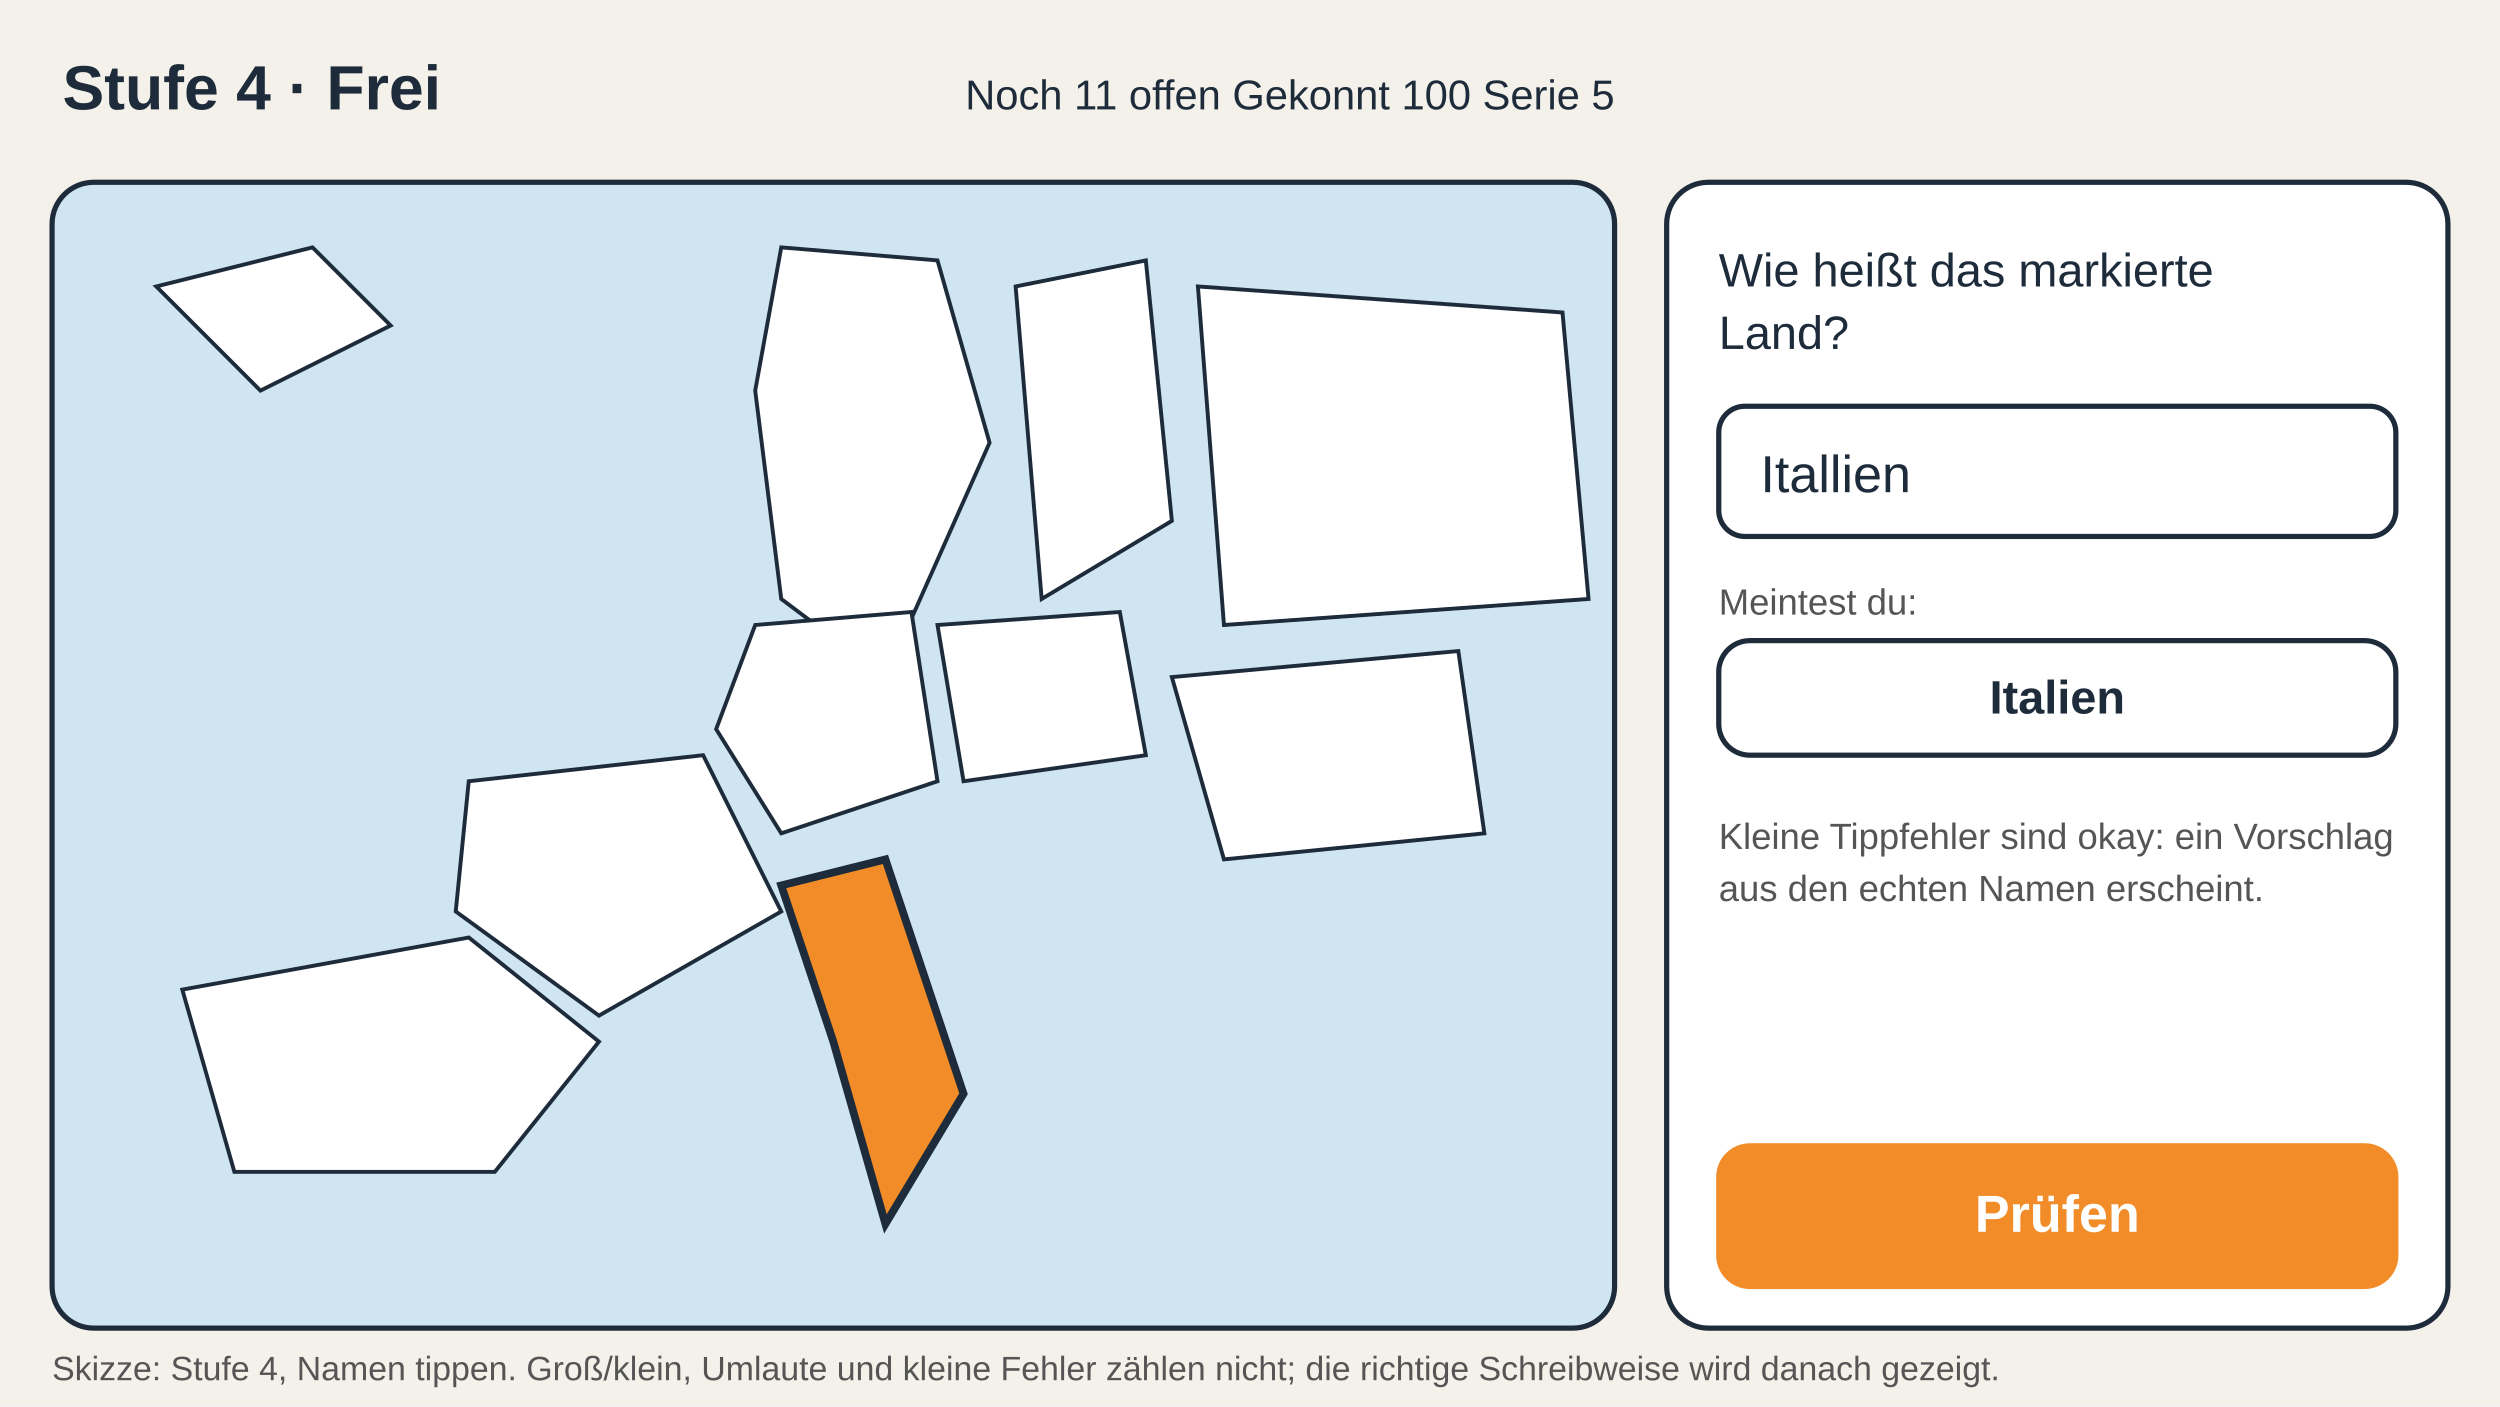
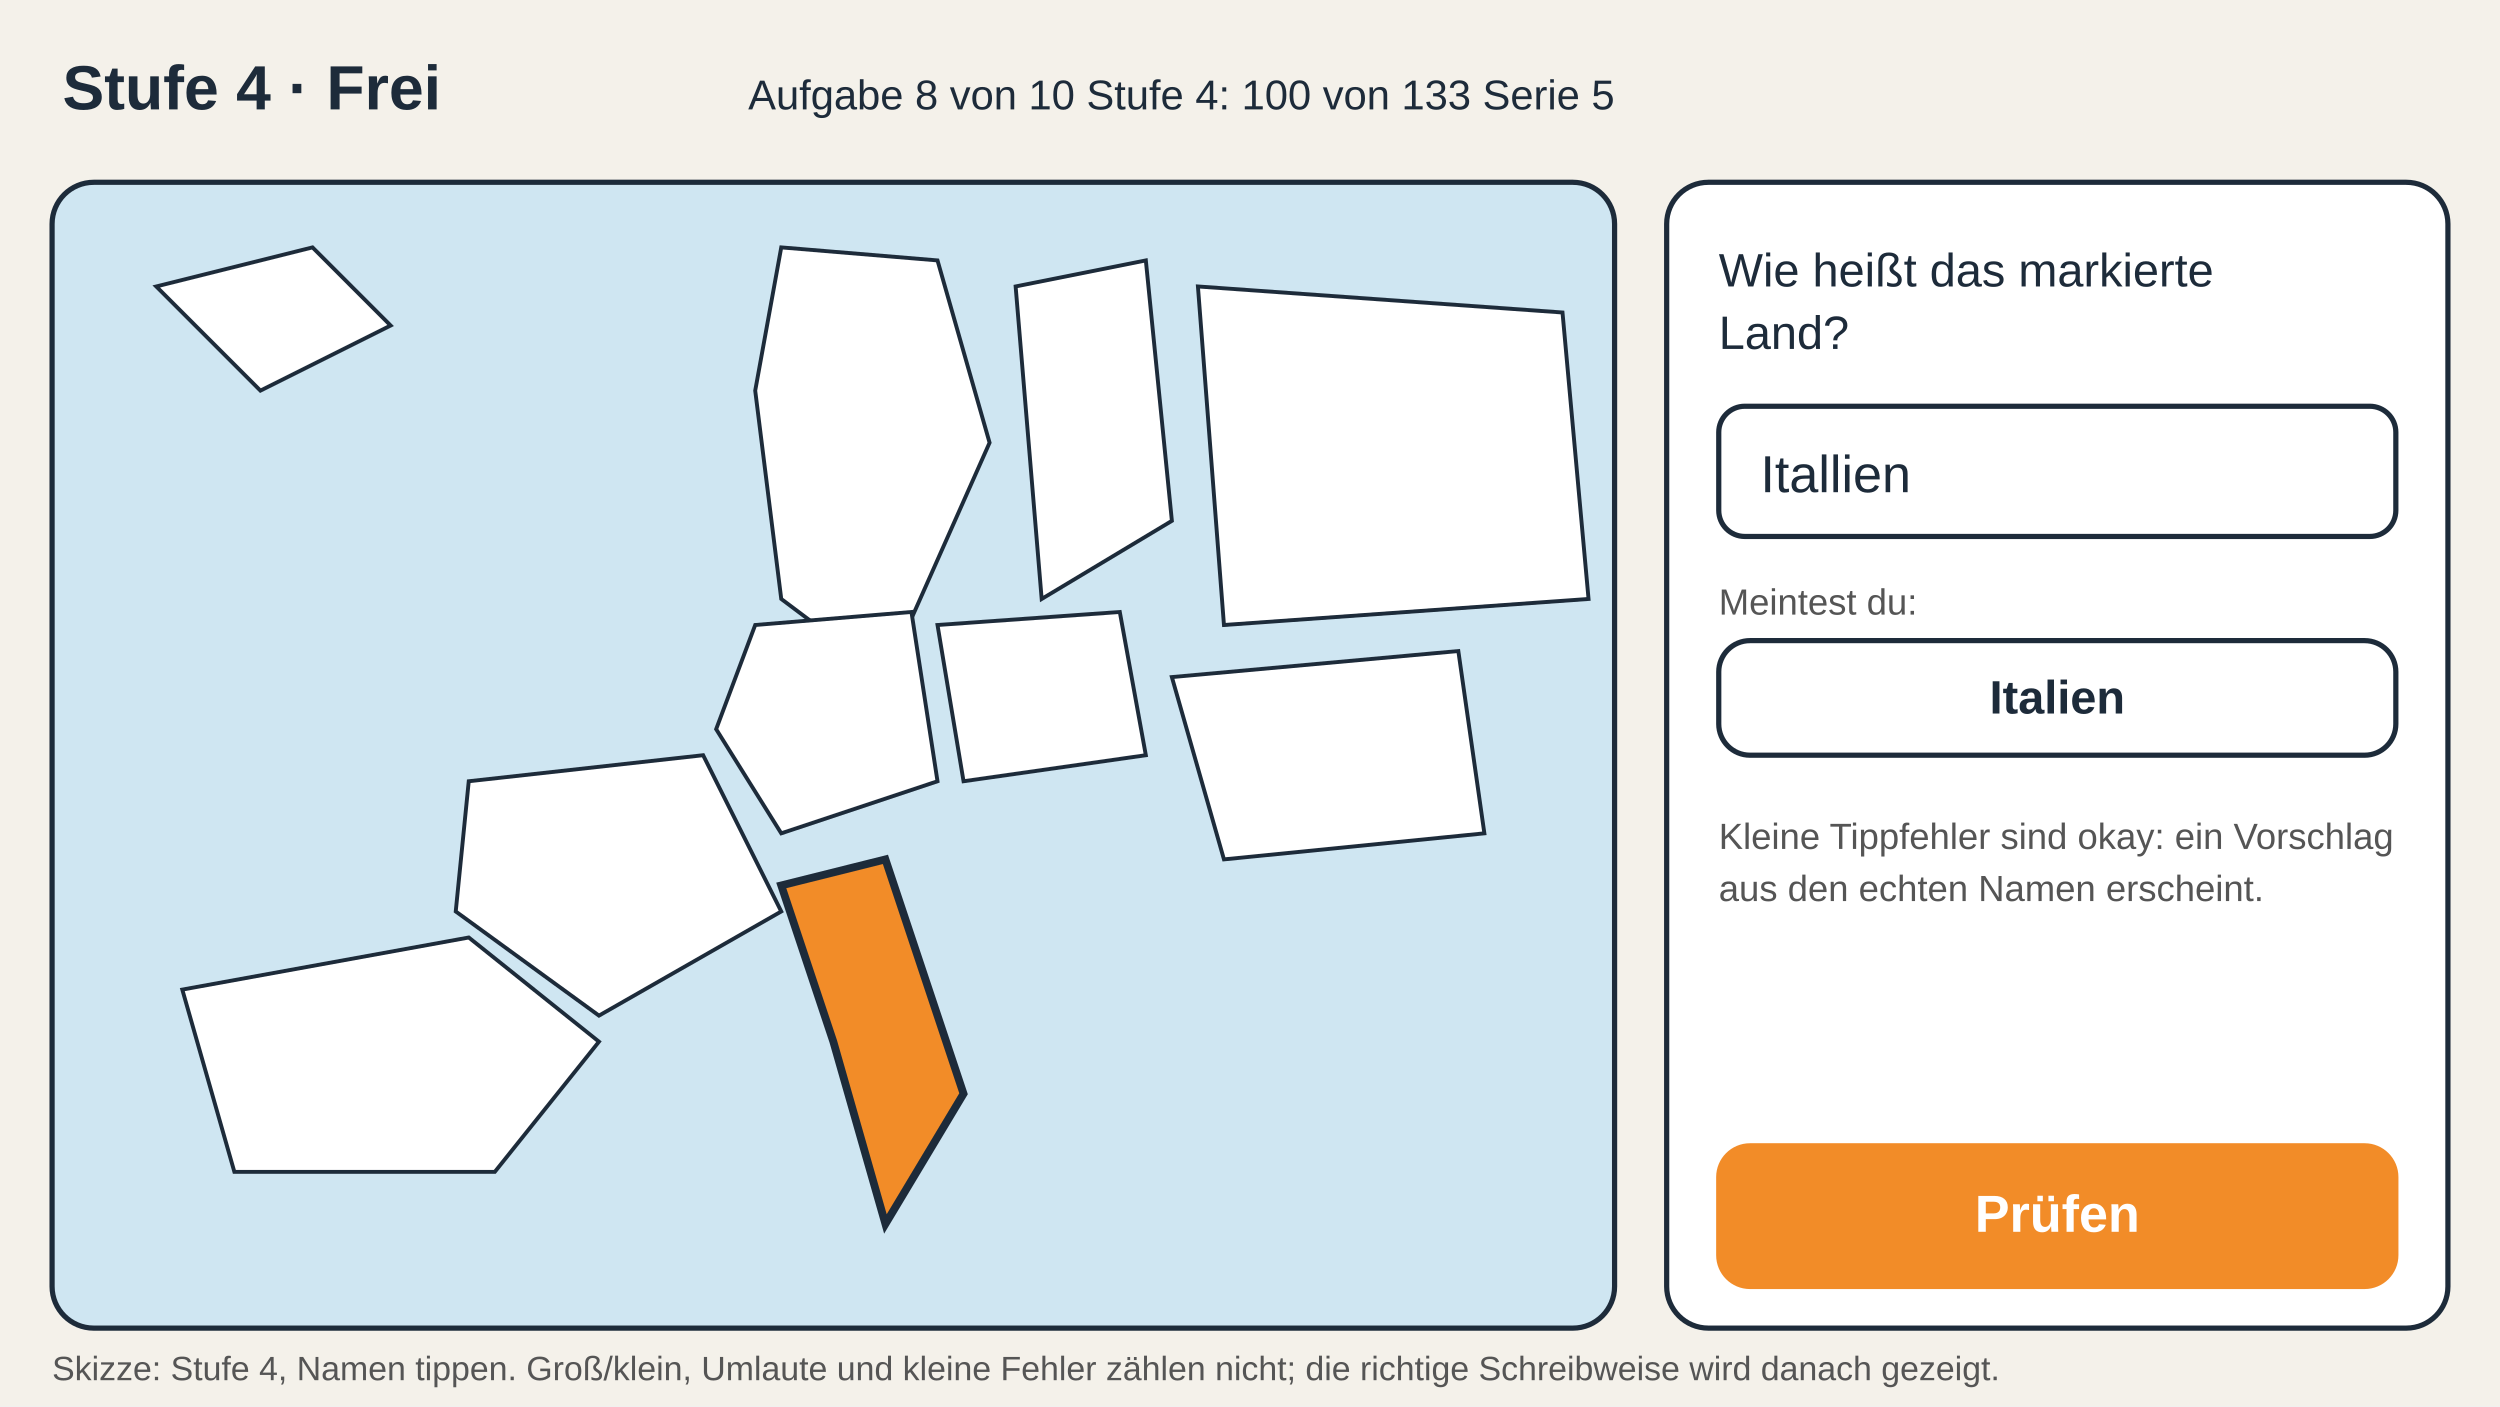
<svg xmlns="http://www.w3.org/2000/svg" viewBox="0 0 960 540" width="960" height="540" font-family="Arial,sans-serif">
  <rect width="960" height="540" fill="#f4f1ea" />
  <text x="24" y="42" font-size="24" font-weight="bold" fill="#1d2b3a" text-anchor="start">Stufe 4 · Frei</text>
-   <text x="620" y="42" font-size="16" font-weight="normal" fill="#1d2b3a" text-anchor="end">Noch 11 offen   Gekonnt 100   Serie 5</text>
+   <text x="620" y="42" font-size="16" font-weight="normal" fill="#1d2b3a" text-anchor="end">Aufgabe 8 von 10   Stufe 4: 100 von 133   Serie 5</text>
  <rect x="20" y="70" width="600" height="440" rx="16" fill="#cfe6f2" stroke="#1d2b3a" stroke-width="2" />
  <polygon points="60,110 120,95 150,125 100,150" fill="#fff" stroke="#1d2b3a" stroke-width="1.5" />
  <polygon points="300,95 360,100 380,170 340,260 300,230 290,150" fill="#fff" stroke="#1d2b3a" stroke-width="1.5" />
  <polygon points="390,110 440,100 450,200 400,230" fill="#fff" stroke="#1d2b3a" stroke-width="1.5" />
  <polygon points="70,380 180,360 230,400 190,450 90,450" fill="#fff" stroke="#1d2b3a" stroke-width="1.5" />
  <polygon points="180,300 270,290 300,350 230,390 175,350" fill="#fff" stroke="#1d2b3a" stroke-width="1.5" />
  <polygon points="290,240 350,235 360,300 300,320 275,280" fill="#fff" stroke="#1d2b3a" stroke-width="1.5" />
  <polygon points="360,240 430,235 440,290 370,300" fill="#fff" stroke="#1d2b3a" stroke-width="1.5" />
  <polygon points="300,340 340,330 370,420 340,470 320,400" fill="#fff" stroke="#1d2b3a" stroke-width="1.5" />
  <polygon points="450,260 560,250 570,320 470,330" fill="#fff" stroke="#1d2b3a" stroke-width="1.5" />
  <polygon points="460,110 600,120 610,230 470,240" fill="#fff" stroke="#1d2b3a" stroke-width="1.5" />
  <polygon points="300,340 340,330 370,420 340,470 320,400" fill="#f28c28" stroke="#1d2b3a" stroke-width="3" />
  <rect x="640" y="70" width="300" height="440" rx="16" fill="#fff" stroke="#1d2b3a" stroke-width="2" />
  <text x="660" y="110" font-size="18" font-weight="normal" fill="#1d2b3a" text-anchor="start">Wie heißt das markierte</text>
  <text x="660" y="134" font-size="18" font-weight="normal" fill="#1d2b3a" text-anchor="start">Land?</text>
  <rect x="660" y="156" width="260" height="50" rx="10" fill="#fff" stroke="#1d2b3a" stroke-width="2" />
  <text x="676" y="189" font-size="20" font-weight="normal" fill="#1d2b3a" text-anchor="start">Itallien</text>
  <text x="660" y="236" font-size="14" font-weight="normal" fill="#555" text-anchor="start">Meintest du:</text>
  <rect x="660" y="246" width="260" height="44" rx="12" fill="#fff" stroke="#1d2b3a" stroke-width="2" />
  <text x="790.0" y="274.0" font-size="18" font-weight="bold" fill="#1d2b3a" text-anchor="middle">Italien</text>
  <text x="660" y="326" font-size="14" font-weight="normal" fill="#555" text-anchor="start">Kleine Tippfehler sind okay: ein Vorschlag</text>
  <text x="660" y="346" font-size="14" font-weight="normal" fill="#555" text-anchor="start">aus den echten Namen erscheint.</text>
  <rect x="660" y="440" width="260" height="54" rx="12" fill="#f28c28" stroke="#f28c28" stroke-width="2" />
  <text x="790.0" y="473.0" font-size="20" font-weight="bold" fill="#fff" text-anchor="middle">Prüfen</text>
  <text x="20" y="530" font-size="13" font-weight="normal" fill="#555" text-anchor="start">Skizze: Stufe 4, Namen tippen. Groß/klein, Umlaute und kleine Fehler zählen nicht; die richtige Schreibweise wird danach gezeigt.</text>
</svg>
